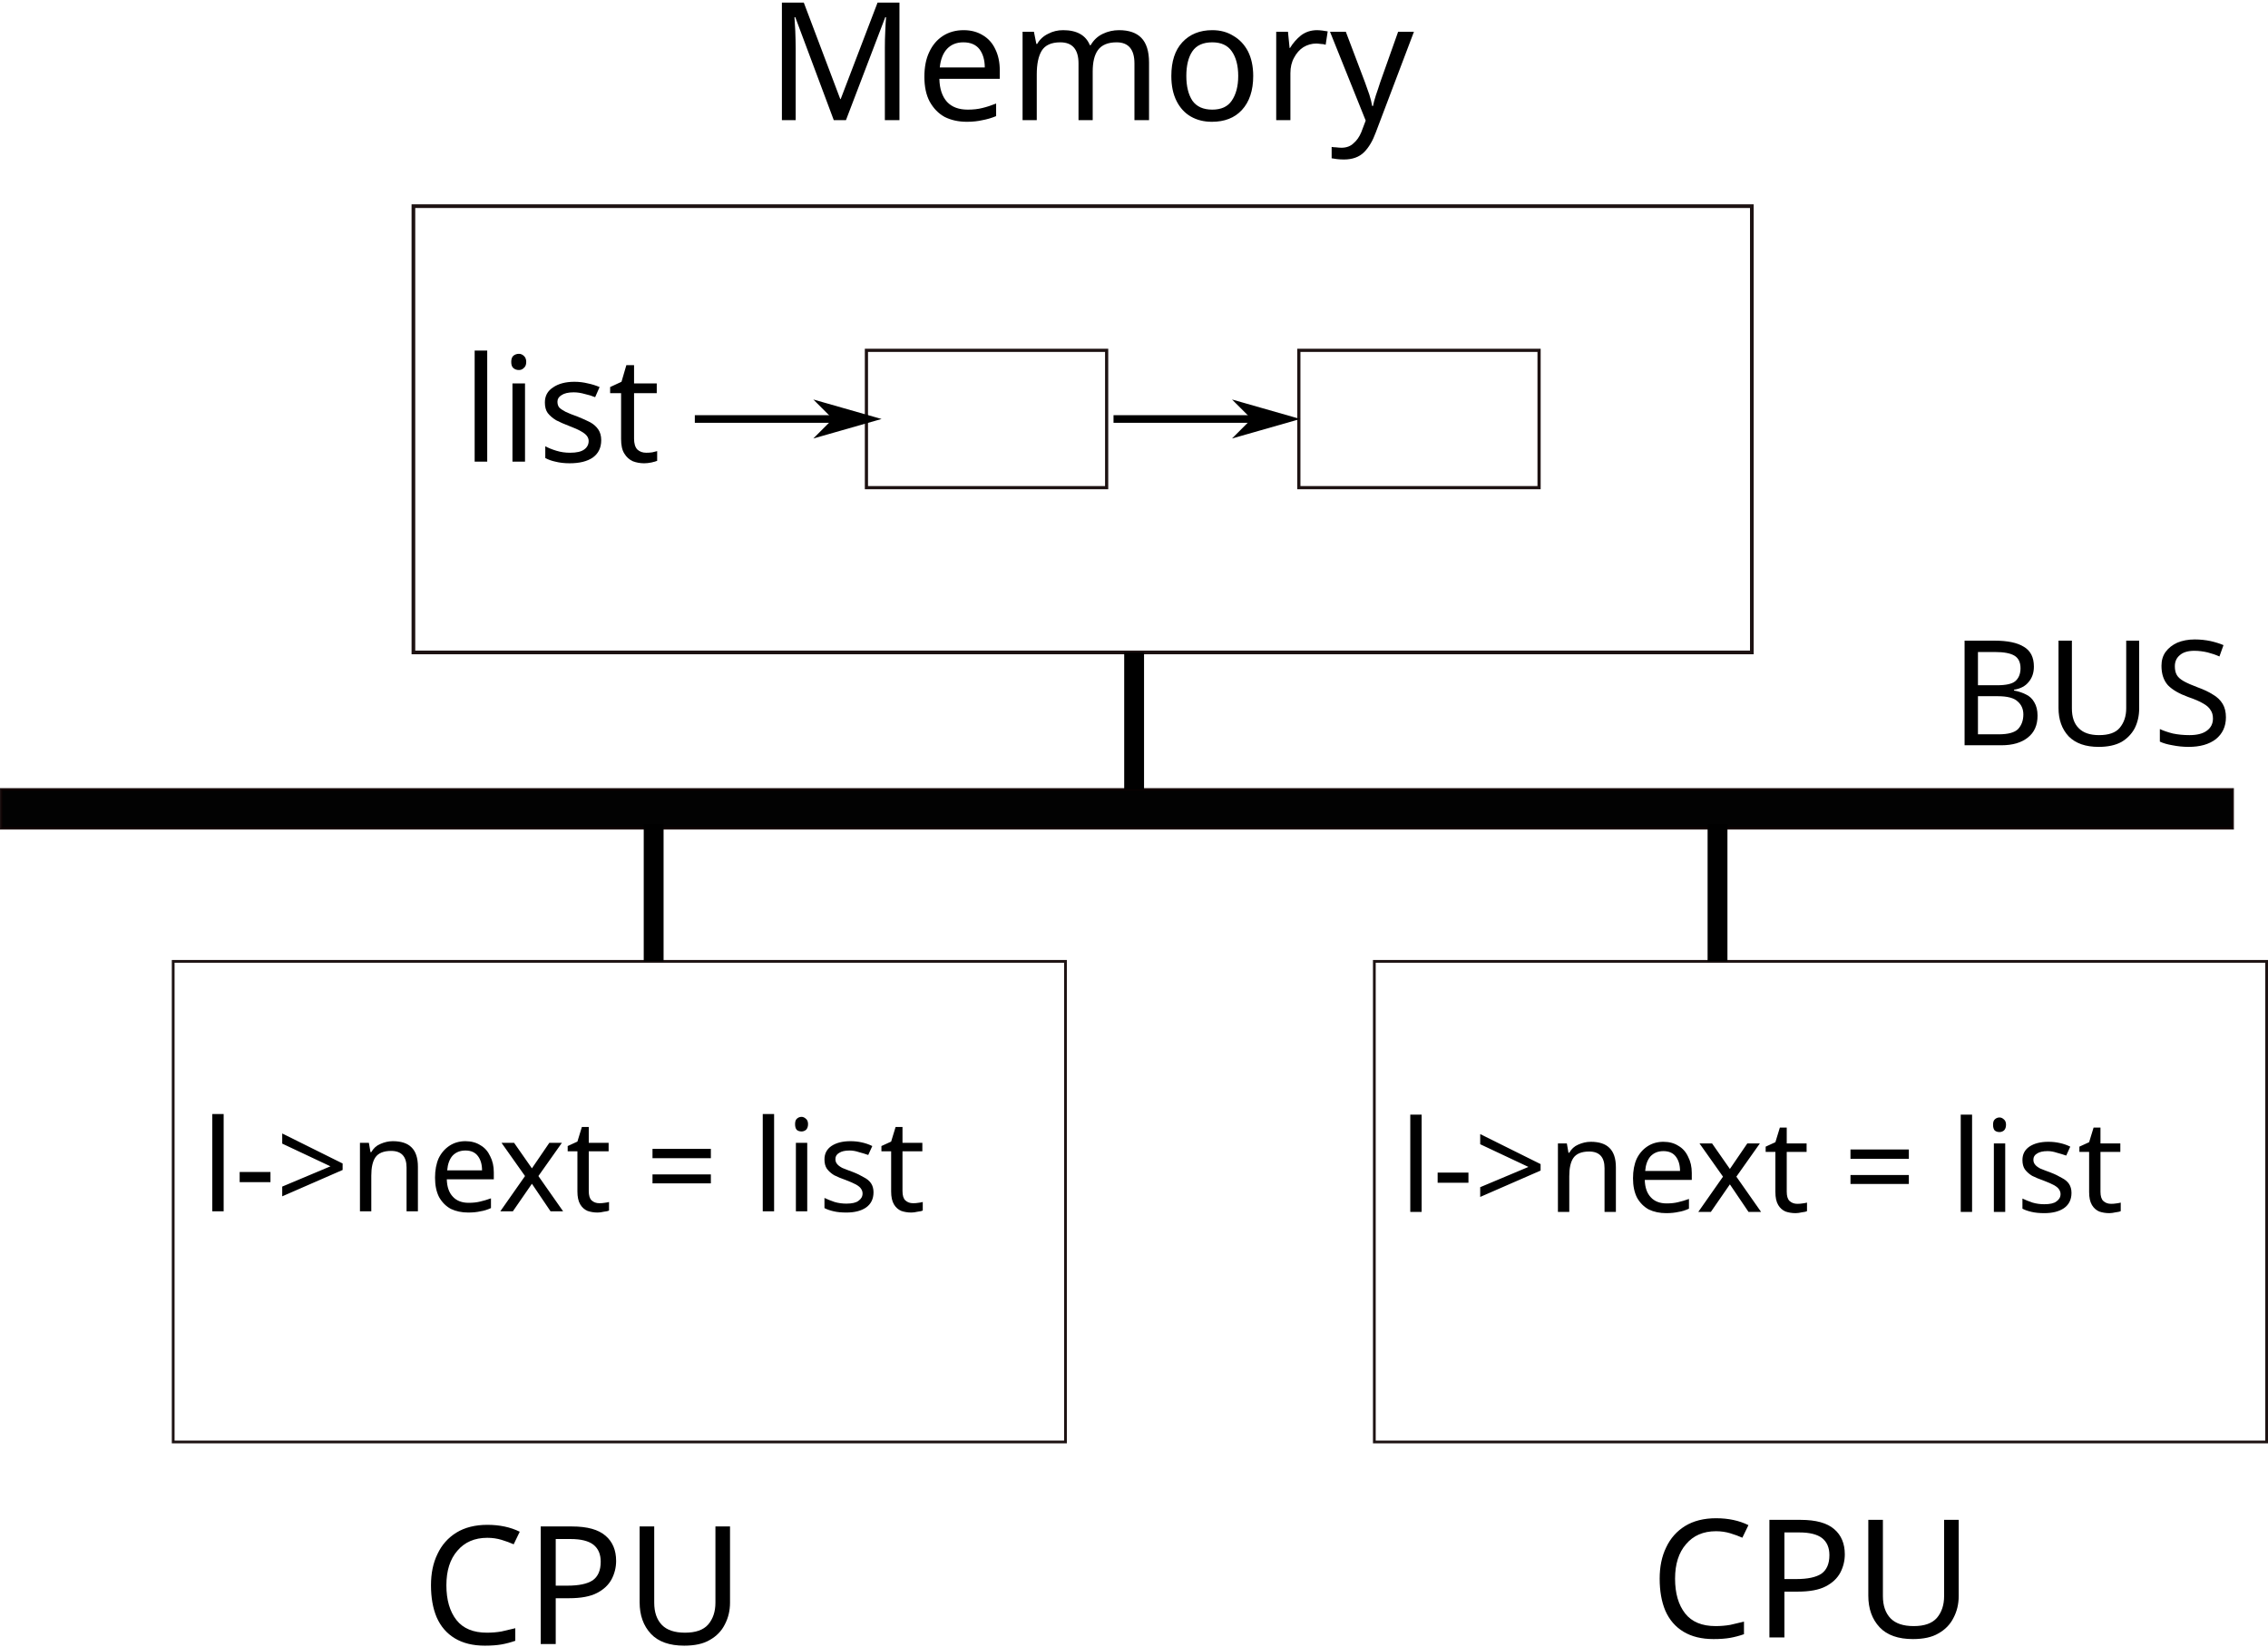
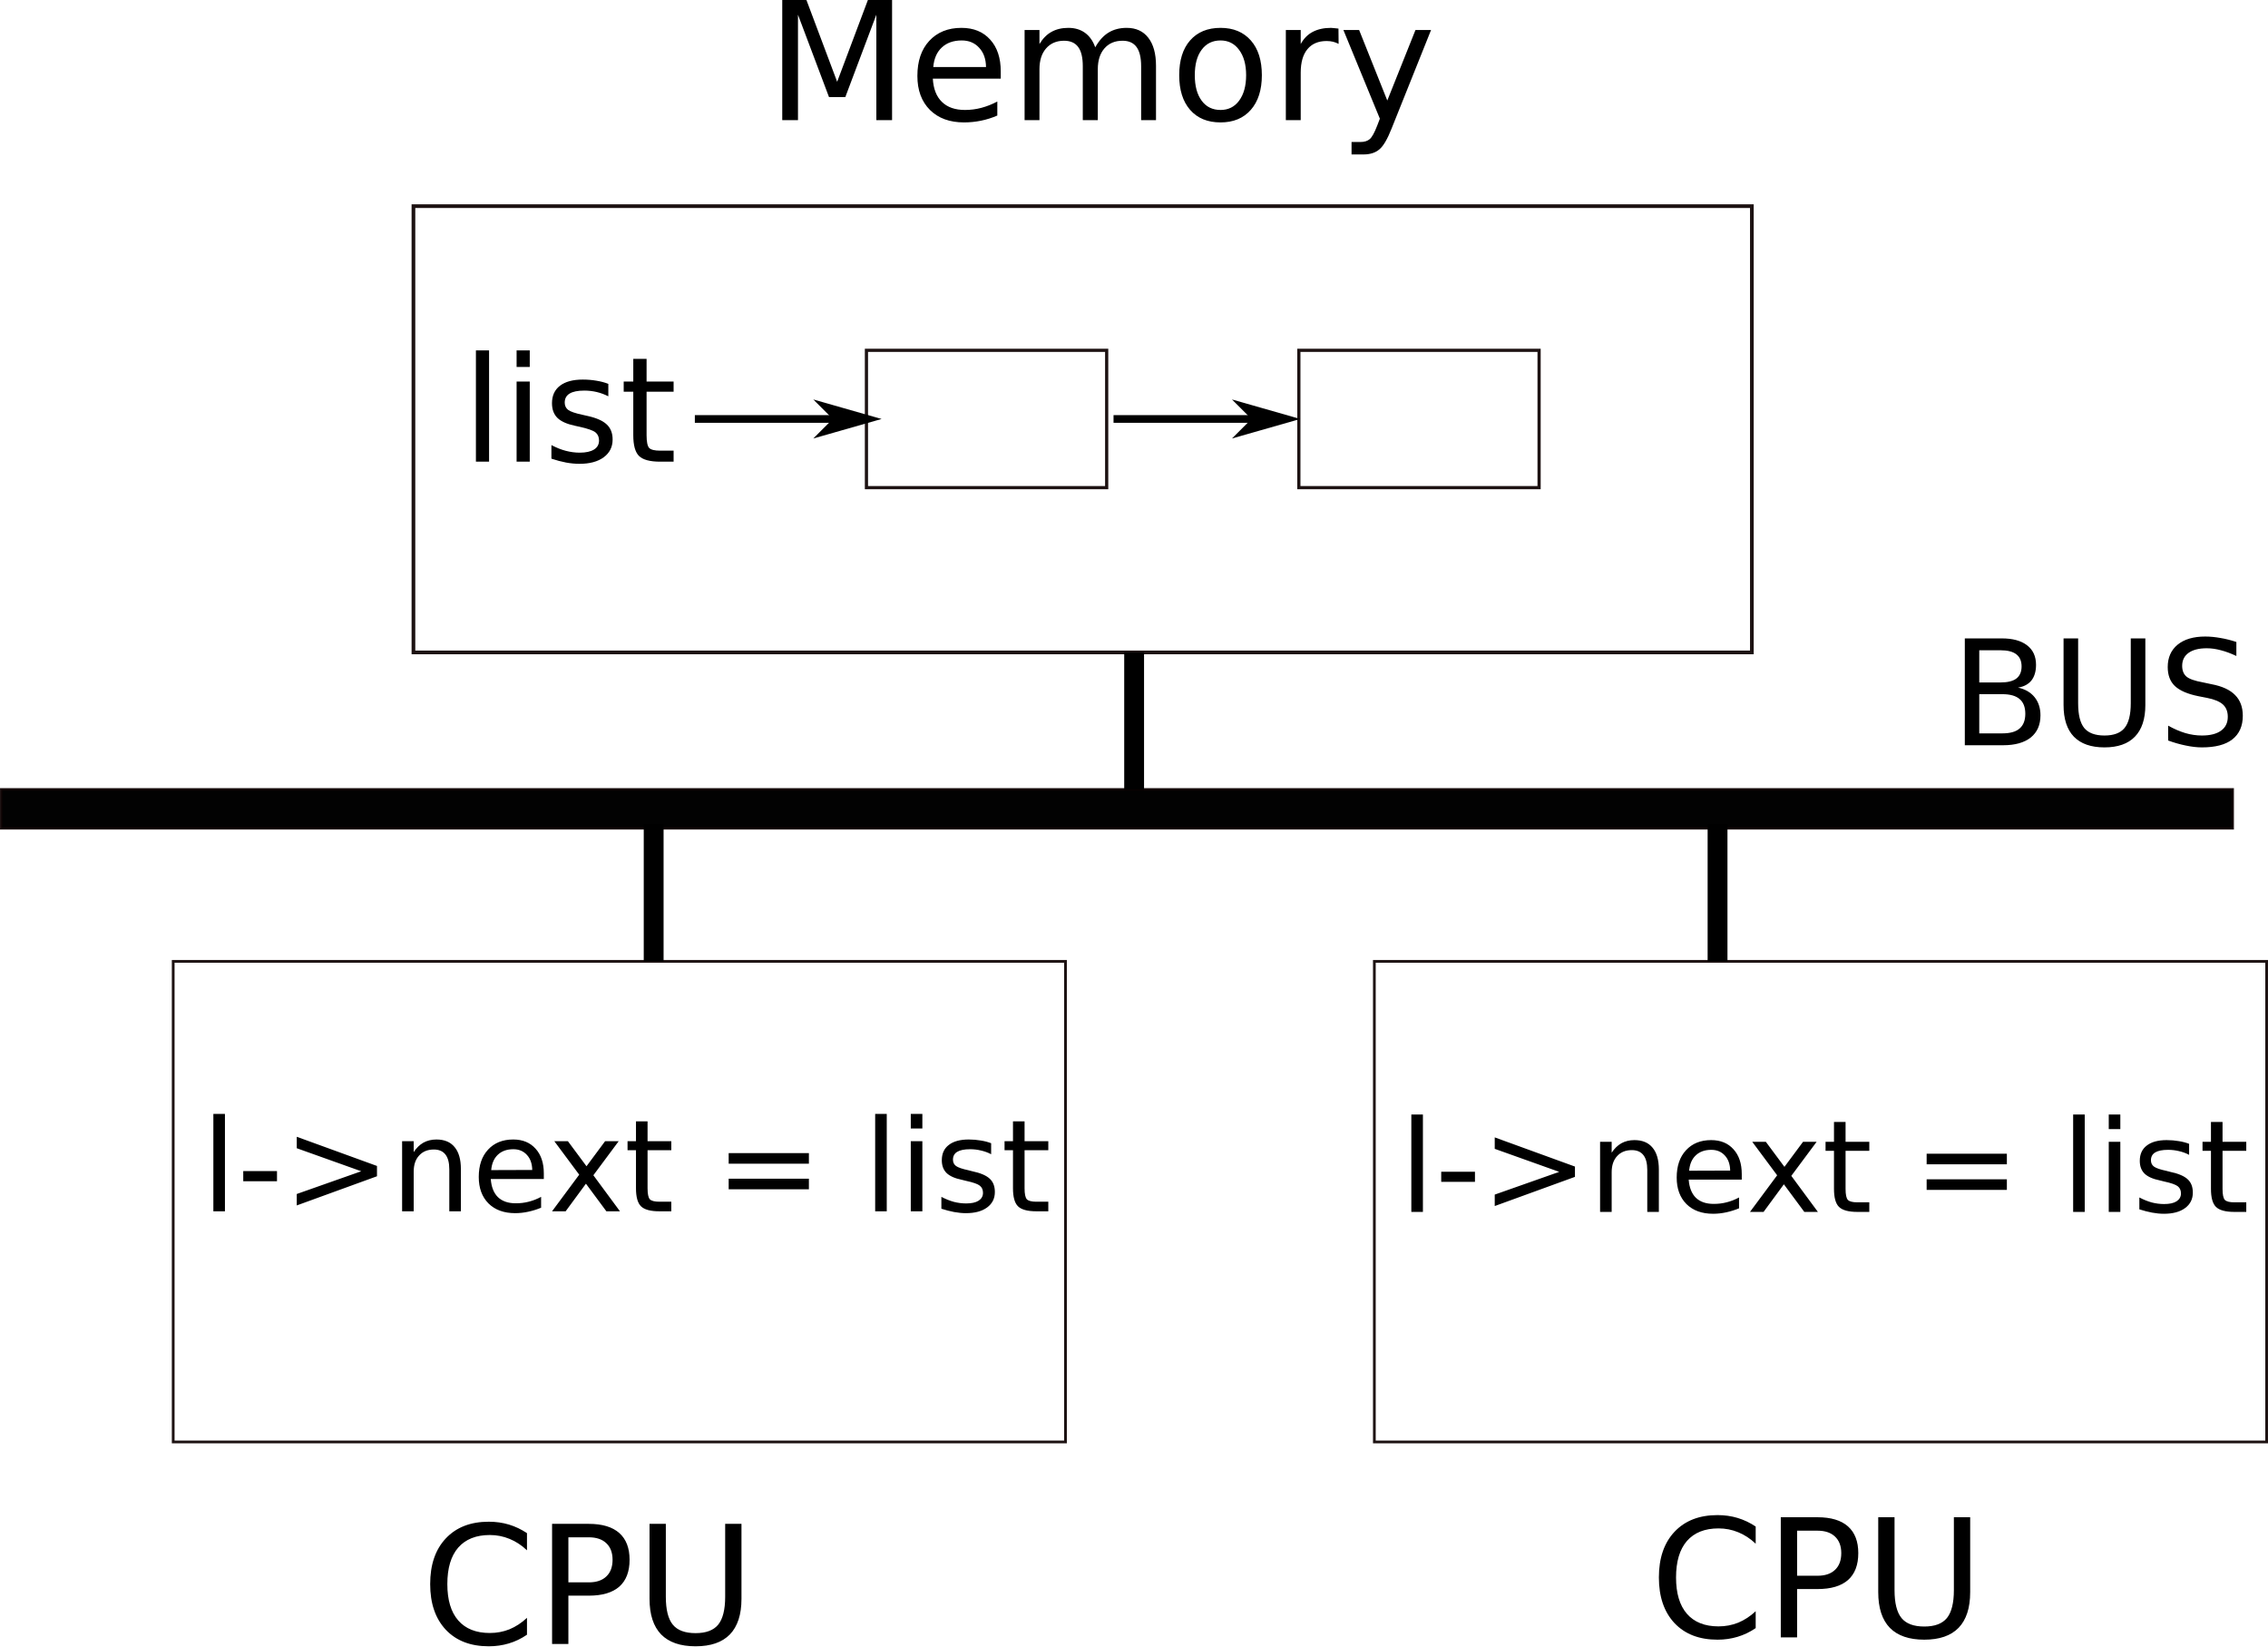
- <svg xmlns="http://www.w3.org/2000/svg" id="svg8" version="1.1" viewBox="0 0 87.427 63.446" height="63.446mm" width="87.427mm">
-   <defs id="defs2">
-     <marker orient="auto" refY="0" refX="0" id="marker1482" style="overflow:visible">
-       <path id="path1480" d="M 0,0 5,-5 -12.5,0 5,5 Z" style="fill:#000000;fill-opacity:1;fill-rule:evenodd;stroke:#000000;stroke-width:1pt;stroke-opacity:1" transform="matrix(-0.4,0,0,-0.4,-4,0)" />
-     </marker>
-     <marker style="overflow:visible" id="marker1446" refX="0" refY="0" orient="auto">
-       <path transform="matrix(-0.8,0,0,-0.8,-10,0)" style="fill:#000000;fill-opacity:1;fill-rule:evenodd;stroke:#000000;stroke-width:1pt;stroke-opacity:1" d="M 0,0 5,-5 -12.5,0 5,5 Z" id="path1444" />
-     </marker>
-     <marker style="overflow:visible" id="Arrow1Mend" refX="0" refY="0" orient="auto">
-       <path transform="matrix(-0.4,0,0,-0.4,-4,0)" style="fill:#000000;fill-opacity:1;fill-rule:evenodd;stroke:#000000;stroke-width:1pt;stroke-opacity:1" d="M 0,0 5,-5 -12.5,0 5,5 Z" id="path909" />
-     </marker>
-     <marker orient="auto" refY="0" refX="0" id="marker1310" style="overflow:visible">
-       <path id="path1308" d="M 0,0 5,-5 -12.5,0 5,5 Z" style="fill:#000000;fill-opacity:1;fill-rule:evenodd;stroke:#000000;stroke-width:1pt;stroke-opacity:1" transform="matrix(-0.8,0,0,-0.8,-10,0)" />
-     </marker>
-     <marker style="overflow:visible" id="marker1222" refX="0" refY="0" orient="auto">
-       <path transform="matrix(-0.8,0,0,-0.8,-10,0)" style="fill:#000000;fill-opacity:1;fill-rule:evenodd;stroke:#000000;stroke-width:1pt;stroke-opacity:1" d="M 0,0 5,-5 -12.5,0 5,5 Z" id="path1220" />
-     </marker>
-     <marker style="overflow:visible" id="Arrow2Lstart" refX="0" refY="0" orient="auto">
-       <path transform="matrix(1.1,0,0,1.1,1.1,0)" d="M 8.719,4.034 -2.207,0.016 8.719,-4.002 c -1.745,2.372 -1.735,5.617 -6e-7,8.035 z" style="fill:#000000;fill-opacity:1;fill-rule:evenodd;stroke:#000000;stroke-width:0.625;stroke-linejoin:round;stroke-opacity:1" id="path918" />
-     </marker>
-     <marker style="overflow:visible" id="Arrow1Lend" refX="0" refY="0" orient="auto">
-       <path transform="matrix(-0.8,0,0,-0.8,-10,0)" style="fill:#000000;fill-opacity:1;fill-rule:evenodd;stroke:#000000;stroke-width:1pt;stroke-opacity:1" d="M 0,0 5,-5 -12.5,0 5,5 Z" id="path903" />
-     </marker>
+ <svg xmlns="http://www.w3.org/2000/svg" version="1.1" id="svg2747" width="330.432" height="239.797" viewBox="0 0 330.432 239.797">
+   <defs id="defs2751">
+     <clipPath clipPathUnits="userSpaceOnUse" id="clipPath2763">
+       <path d="M 0,0 H 248 V 180 H 0 Z" id="path2761" />
+     </clipPath>
+     <clipPath clipPathUnits="userSpaceOnUse" id="clipPath2781">
+       <path d="M 0,0 H 248 V 180 H 0 Z" id="path2779" />
+     </clipPath>
+     <clipPath clipPathUnits="userSpaceOnUse" id="clipPath2801">
+       <path d="M 0,0 H 248 V 180 H 0 Z" id="path2799" />
+     </clipPath>
+     <clipPath clipPathUnits="userSpaceOnUse" id="clipPath2823">
+       <path d="M 0,0 H 248 V 180 H 0 Z" id="path2821" />
+     </clipPath>
+     <clipPath clipPathUnits="userSpaceOnUse" id="clipPath2855">
+       <path d="M 0,0 H 248 V 180 H 0 Z" id="path2853" />
+     </clipPath>
+     <clipPath clipPathUnits="userSpaceOnUse" id="clipPath2873">
+       <path d="M 0,0 H 248 V 180 H 0 Z" id="path2871" />
+     </clipPath>
  </defs>
-   <g transform="translate(-40.94892,-105.8259)" style="display:inline" id="layer1">
-     <rect y="113.771" x="56.885" height="17.198" width="51.594" id="rect837" style="opacity:0.99;fill:none;fill-opacity:1;stroke:#0c0000;stroke-width:0.142;stroke-linecap:square;stroke-miterlimit:4;stroke-dasharray:none;stroke-dashoffset:0;stroke-opacity:0.934" />
-     <rect y="136.245" x="40.995" height="1.504" width="86.02" id="rect841" style="opacity:0.99;fill:#000000;fill-opacity:1;stroke:#0c0000;stroke-width:0.093;stroke-linecap:square;stroke-miterlimit:4;stroke-dasharray:none;stroke-dashoffset:0;stroke-opacity:0.934" />
-     <rect y="142.875" x="47.625" height="18.521" width="34.396" id="rect839" style="opacity:0.99;fill:none;fill-opacity:1;stroke:#0c0000;stroke-width:0.106;stroke-linecap:square;stroke-miterlimit:4;stroke-dasharray:none;stroke-dashoffset:0;stroke-opacity:0.934" />
-     <text id="text845" y="169.182" x="57.173" style="font-style:normal;font-weight:normal;font-size:6.35px;line-height:125%;font-family:sans-serif;text-align:start;letter-spacing:0px;word-spacing:0px;writing-mode:lr-tb;text-anchor:start;fill:#000000;fill-opacity:1;stroke:none;stroke-width:0.265px;stroke-linecap:butt;stroke-linejoin:miter;stroke-opacity:1" xml:space="preserve">
-       <tspan style="font-size:6.35px;stroke-width:0.265px" y="169.182" x="57.173" id="tspan843">CPU</tspan>
-     </text>
-     <rect y="142.875" x="93.927" height="18.521" width="34.396" id="rect860" style="opacity:0.99;fill:none;fill-opacity:1;stroke:#0c0000;stroke-width:0.106;stroke-linecap:square;stroke-miterlimit:4;stroke-dasharray:none;stroke-dashoffset:0;stroke-opacity:0.934" />
-     <text id="text864" y="168.928" x="104.537" style="font-style:normal;font-weight:normal;font-size:6.35px;line-height:125%;font-family:sans-serif;text-align:start;letter-spacing:0px;word-spacing:0px;writing-mode:lr-tb;text-anchor:start;fill:#000000;fill-opacity:1;stroke:none;stroke-width:0.265px;stroke-linecap:butt;stroke-linejoin:miter;stroke-opacity:1" xml:space="preserve">
-       <tspan style="font-size:6.35px;stroke-width:0.265px" y="168.928" x="104.537" id="tspan862">CPU</tspan>
-     </text>
-     <text id="text884" y="152.507" x="48.711" style="font-style:normal;font-weight:normal;font-size:4.939px;line-height:125%;font-family:sans-serif;text-align:start;letter-spacing:0px;word-spacing:0px;writing-mode:lr-tb;text-anchor:start;fill:#000000;fill-opacity:1;stroke:none;stroke-width:0.265px;stroke-linecap:butt;stroke-linejoin:miter;stroke-opacity:1" xml:space="preserve">
-       <tspan style="font-size:4.939px;stroke-width:0.265px" y="152.507" x="48.711" id="tspan882">l-&gt;next = list</tspan>
-     </text>
-     <text id="text888" y="152.53" x="94.89" style="font-style:normal;font-weight:normal;font-size:4.939px;line-height:125%;font-family:sans-serif;text-align:start;letter-spacing:0px;word-spacing:0px;writing-mode:lr-tb;text-anchor:start;fill:#000000;fill-opacity:1;stroke:none;stroke-width:0.265px;stroke-linecap:butt;stroke-linejoin:miter;stroke-opacity:1" xml:space="preserve">
-       <tspan style="font-size:4.939px;stroke-width:0.265px" y="152.53" x="94.89" id="tspan886">l-&gt;next = list</tspan>
-     </text>
-     <text id="text892" y="123.618" x="58.76" style="font-style:normal;font-weight:normal;font-size:5.644px;line-height:125%;font-family:sans-serif;text-align:start;letter-spacing:0px;word-spacing:0px;writing-mode:lr-tb;text-anchor:start;fill:#000000;fill-opacity:1;stroke:none;stroke-width:0.265px;stroke-linecap:butt;stroke-linejoin:miter;stroke-opacity:1" xml:space="preserve">
-       <tspan style="font-size:5.644px;stroke-width:0.265px" y="123.618" x="58.76" id="tspan890">list</tspan>
-     </text>
-     <rect y="119.327" x="74.348" height="5.292" width="9.26" id="rect894" style="opacity:0.99;fill:none;fill-opacity:1;stroke:#0c0000;stroke-width:0.123;stroke-linecap:square;stroke-miterlimit:4;stroke-dasharray:none;stroke-dashoffset:0;stroke-opacity:0.934" />
-     <rect style="opacity:0.99;fill:none;fill-opacity:1;stroke:#0c0000;stroke-width:0.123;stroke-linecap:square;stroke-miterlimit:4;stroke-dasharray:none;stroke-dashoffset:0;stroke-opacity:0.934" id="rect896" width="9.26" height="5.292" x="91.017" y="119.327" />
-     <path style="fill:none;fill-rule:evenodd;stroke:#000000;stroke-width:0.296;stroke-linecap:butt;stroke-linejoin:miter;stroke-miterlimit:4;stroke-dasharray:none;stroke-opacity:1;marker-mid:url(#Arrow1Mend)" d="m 83.873,121.973 c 6.615,0 6.615,0 6.615,0 v 0" id="path1306" />
-     <path id="path1478" d="m 67.733,121.973 c 6.615,0 6.615,0 6.615,0 v 0" style="fill:none;fill-rule:evenodd;stroke:#000000;stroke-width:0.296;stroke-linecap:butt;stroke-linejoin:miter;stroke-miterlimit:4;stroke-dasharray:none;stroke-opacity:1;marker-mid:url(#marker1482)" />
-     <text id="text1560" y="110.455" x="70.48" style="font-style:normal;font-weight:normal;font-size:6.35px;line-height:125%;font-family:sans-serif;text-align:start;letter-spacing:0px;word-spacing:0px;writing-mode:lr-tb;text-anchor:start;fill:#000000;fill-opacity:1;stroke:none;stroke-width:0.265px;stroke-linecap:butt;stroke-linejoin:miter;stroke-opacity:1" xml:space="preserve">
-       <tspan style="font-size:6.35px;stroke-width:0.265px" y="110.455" x="70.48" id="tspan1558">Memory</tspan>
-     </text>
-     <path id="path1574" d="m 66.146,142.875 c 0,-5.292 0,-5.292 0,-5.292" style="fill:none;fill-rule:evenodd;stroke:#000000;stroke-width:0.765;stroke-linecap:butt;stroke-linejoin:miter;stroke-miterlimit:4;stroke-dasharray:none;stroke-opacity:1" />
-     <path style="fill:none;fill-rule:evenodd;stroke:#000000;stroke-width:0.765;stroke-linecap:butt;stroke-linejoin:miter;stroke-miterlimit:4;stroke-dasharray:none;stroke-opacity:1" d="m 107.156,142.875 c 0,-5.292 0,-5.292 0,-5.292" id="path1576" />
-     <path style="fill:none;fill-rule:evenodd;stroke:#000000;stroke-width:0.765;stroke-linecap:butt;stroke-linejoin:miter;stroke-miterlimit:4;stroke-dasharray:none;stroke-opacity:1" d="m 84.667,136.26 c 0,-5.292 0,-5.292 0,-5.292" id="path1578" />
-     <text id="text1582" y="134.546" x="116.132" style="font-style:normal;font-weight:normal;font-size:5.644px;line-height:125%;font-family:sans-serif;text-align:start;letter-spacing:0px;word-spacing:0px;writing-mode:lr-tb;text-anchor:start;fill:#000000;fill-opacity:1;stroke:none;stroke-width:0.265px;stroke-linecap:butt;stroke-linejoin:miter;stroke-opacity:1" xml:space="preserve">
-       <tspan style="font-size:5.644px;stroke-width:0.265px" y="134.546" x="116.132" id="tspan1580">BUS</tspan>
-     </text>
+   <g id="g2753" transform="matrix(1.333333,0,0,1.333333,0,3.3282674e-6)">
+     <g id="g2755">
+       <g id="g2757">
+         <g id="g2759" />
+         <g id="g2773">
+           <g clip-path="url(#clipPath2763)" opacity="0.99" id="g2771">
+             <g id="g2769">
+               <g id="g2767">
+                 <path d="m 45.176,22.52 h 146.25 V 71.27 H 45.176 Z" style="fill:none;stroke:#0c0000;stroke-width:0.404;stroke-linecap:square;stroke-linejoin:miter;stroke-miterlimit:4;stroke-dasharray:none;stroke-opacity:0.934" id="path2765" />
+               </g>
+             </g>
+           </g>
+         </g>
+       </g>
+       <g id="g2775">
+         <g id="g2777" />
+         <g id="g2793">
+           <g clip-path="url(#clipPath2781)" opacity="0.99" id="g2791">
+             <g id="g2789">
+               <path d="m 0.133,86.227 h 243.836 v 4.262 H 0.133 Z" style="fill:#000000;fill-opacity:1;fill-rule:nonzero;stroke:none" id="path2783" />
+               <g id="g2787">
+                 <path d="m 0.133,86.227 h 243.836 v 4.262 H 0.133 Z" style="fill:none;stroke:#0c0000;stroke-width:0.263;stroke-linecap:square;stroke-linejoin:miter;stroke-miterlimit:4;stroke-dasharray:none;stroke-opacity:0.934" id="path2785" />
+               </g>
+             </g>
+           </g>
+         </g>
+       </g>
+       <g id="g2795">
+         <g id="g2797" />
+         <g id="g2811">
+           <g clip-path="url(#clipPath2801)" opacity="0.99" id="g2809">
+             <g id="g2807">
+               <g id="g2805">
+                 <path d="m 18.926,105.02 h 97.5 v 52.5 h -97.5 z" style="fill:none;stroke:#0c0000;stroke-width:0.299;stroke-linecap:square;stroke-linejoin:miter;stroke-miterlimit:4;stroke-dasharray:none;stroke-opacity:0.934" id="path2803" />
+               </g>
+             </g>
+           </g>
+         </g>
+       </g>
+       <text xml:space="preserve" transform="translate(45.98982,179.5931)" style="font-variant:normal;font-weight:normal;font-size:18px;font-family:'DejaVu Sans';-inkscape-font-specification:DejaVuSans;writing-mode:lr-tb;fill:#000000;fill-opacity:1;fill-rule:nonzero;stroke:none" id="text2815">
+         <tspan x="0 12.564 23.418" y="0" id="tspan2813">CPU</tspan>
+       </text>
+       <g id="g2817">
+         <g id="g2819" />
+         <g id="g2833">
+           <g clip-path="url(#clipPath2823)" opacity="0.99" id="g2831">
+             <g id="g2829">
+               <g id="g2827">
+                 <path d="m 150.176,105.02 h 97.5 v 52.5 h -97.5 z" style="fill:none;stroke:#0c0000;stroke-width:0.299;stroke-linecap:square;stroke-linejoin:miter;stroke-miterlimit:4;stroke-dasharray:none;stroke-opacity:0.934" id="path2825" />
+               </g>
+             </g>
+           </g>
+         </g>
+       </g>
+       <text xml:space="preserve" transform="translate(180.2505,178.8706)" style="font-variant:normal;font-weight:normal;font-size:18px;font-family:'DejaVu Sans';-inkscape-font-specification:DejaVuSans;writing-mode:lr-tb;fill:#000000;fill-opacity:1;fill-rule:nonzero;stroke:none" id="text2837">
+         <tspan x="0 12.564 23.418" y="0" id="tspan2835">CPU</tspan>
+       </text>
+       <text xml:space="preserve" transform="translate(22.00134,132.3238)" style="font-variant:normal;font-weight:normal;font-size:14px;font-family:'DejaVu Sans';-inkscape-font-specification:DejaVuSans;writing-mode:lr-tb;fill:#000000;fill-opacity:1;fill-rule:nonzero;stroke:none" id="text2843">
+         <tspan x="0 3.878 8.918 20.636 29.498 37.856 46.13 51.618 56.056 67.774 72.212 76.09 79.968 87.248" y="0" id="tspan2839">l-&gt;next = list</tspan>
+         <tspan x="130.902 134.78 139.82 151.538 160.4 168.758 177.032 182.52 186.958 198.676 203.114 206.992 210.87 218.15" y="0.064" id="tspan2841">l-&gt;next = list</tspan>
+       </text>
+       <text xml:space="preserve" transform="translate(50.48778,50.43363)" style="font-variant:normal;font-weight:normal;font-size:16px;font-family:'DejaVu Sans';-inkscape-font-specification:DejaVuSans;writing-mode:lr-tb;fill:#000000;fill-opacity:1;fill-rule:nonzero;stroke:none" id="text2847">
+         <tspan x="0 4.432 8.864 17.184" y="0" id="tspan2845">list</tspan>
+       </text>
+       <g id="g2849">
+         <g id="g2851" />
+         <g id="g2865">
+           <g clip-path="url(#clipPath2855)" opacity="0.99" id="g2863">
+             <g id="g2861">
+               <g id="g2859">
+                 <path d="m 94.676,38.27 h 26.25 v 15 h -26.25 z" style="fill:none;stroke:#0c0000;stroke-width:0.349;stroke-linecap:square;stroke-linejoin:miter;stroke-miterlimit:4;stroke-dasharray:none;stroke-opacity:0.934" id="path2857" />
+               </g>
+             </g>
+           </g>
+         </g>
+       </g>
+       <g id="g2867">
+         <g id="g2869" />
+         <g id="g2883">
+           <g clip-path="url(#clipPath2873)" opacity="0.99" id="g2881">
+             <g id="g2879">
+               <g id="g2877">
+                 <path d="m 141.926,38.27 h 26.25 v 15 h -26.25 z" style="fill:none;stroke:#0c0000;stroke-width:0.349;stroke-linecap:square;stroke-linejoin:miter;stroke-miterlimit:4;stroke-dasharray:none;stroke-opacity:0.934" id="path2875" />
+               </g>
+             </g>
+           </g>
+         </g>
+       </g>
+       <g id="g2885">
+         <path d="m 121.676,45.77 c 18.75,0 18.75,0 18.75,0" style="fill:none;stroke:#000000;stroke-width:0.84;stroke-linecap:butt;stroke-linejoin:miter;stroke-miterlimit:4;stroke-dasharray:none;stroke-opacity:1" id="path2887" />
+       </g>
+       <g id="g2889" transform="scale(-1)">
+         <path d="m -137.066,-45.77 1.679,-1.679 -5.879,1.679 5.879,1.68 z" style="fill:#000000;fill-opacity:1;fill-rule:evenodd;stroke:#000000;stroke-width:0.448;stroke-linecap:butt;stroke-linejoin:miter;stroke-miterlimit:4;stroke-dasharray:none;stroke-opacity:1" id="path2891" />
+       </g>
+       <g id="g2893">
+         <path d="m 75.926,45.77 c 18.75,0 18.75,0 18.75,0" style="fill:none;stroke:#000000;stroke-width:0.84;stroke-linecap:butt;stroke-linejoin:miter;stroke-miterlimit:4;stroke-dasharray:none;stroke-opacity:1" id="path2895" />
+       </g>
+       <g id="g2897" transform="scale(-1)">
+         <path d="m -91.316,-45.77 1.679,-1.679 -5.879,1.679 5.879,1.68 z" style="fill:#000000;fill-opacity:1;fill-rule:evenodd;stroke:#000000;stroke-width:0.448;stroke-linecap:butt;stroke-linejoin:miter;stroke-miterlimit:4;stroke-dasharray:none;stroke-opacity:1" id="path2899" />
+       </g>
+       <text xml:space="preserve" transform="translate(83.711,13.12207)" style="font-variant:normal;font-weight:normal;font-size:18px;font-family:'DejaVu Sans';-inkscape-font-specification:DejaVuSans;writing-mode:lr-tb;fill:#000000;fill-opacity:1;fill-rule:nonzero;stroke:none" id="text2903">
+         <tspan x="0 15.516 26.586 44.118 55.116 62.514" y="0" id="tspan2901">Memory</tspan>
+       </text>
+       <g id="g2905">
+         <path d="m 71.426,105.02 c 0,-15 0,-15 0,-15" style="fill:none;stroke:#000000;stroke-width:2.168;stroke-linecap:butt;stroke-linejoin:miter;stroke-miterlimit:4;stroke-dasharray:none;stroke-opacity:1" id="path2907" />
+       </g>
+       <g id="g2909">
+         <path d="m 187.676,105.02 c 0,-15 0,-15 0,-15" style="fill:none;stroke:#000000;stroke-width:2.168;stroke-linecap:butt;stroke-linejoin:miter;stroke-miterlimit:4;stroke-dasharray:none;stroke-opacity:1" id="path2911" />
+       </g>
+       <g id="g2913">
+         <path d="m 123.926,86.27 c 0,-15 0,-15 0,-15" style="fill:none;stroke:#000000;stroke-width:2.168;stroke-linecap:butt;stroke-linejoin:miter;stroke-miterlimit:4;stroke-dasharray:none;stroke-opacity:1" id="path2915" />
+       </g>
+       <text xml:space="preserve" transform="translate(213.1173,81.41084)" style="font-variant:normal;font-weight:normal;font-size:16px;font-family:'DejaVu Sans';-inkscape-font-specification:DejaVuSans;writing-mode:lr-tb;fill:#000000;fill-opacity:1;fill-rule:nonzero;stroke:none" id="text2919">
+         <tspan x="0 10.976 22.672" y="0" id="tspan2917">BUS</tspan>
+       </text>
+     </g>
  </g>
</svg>
